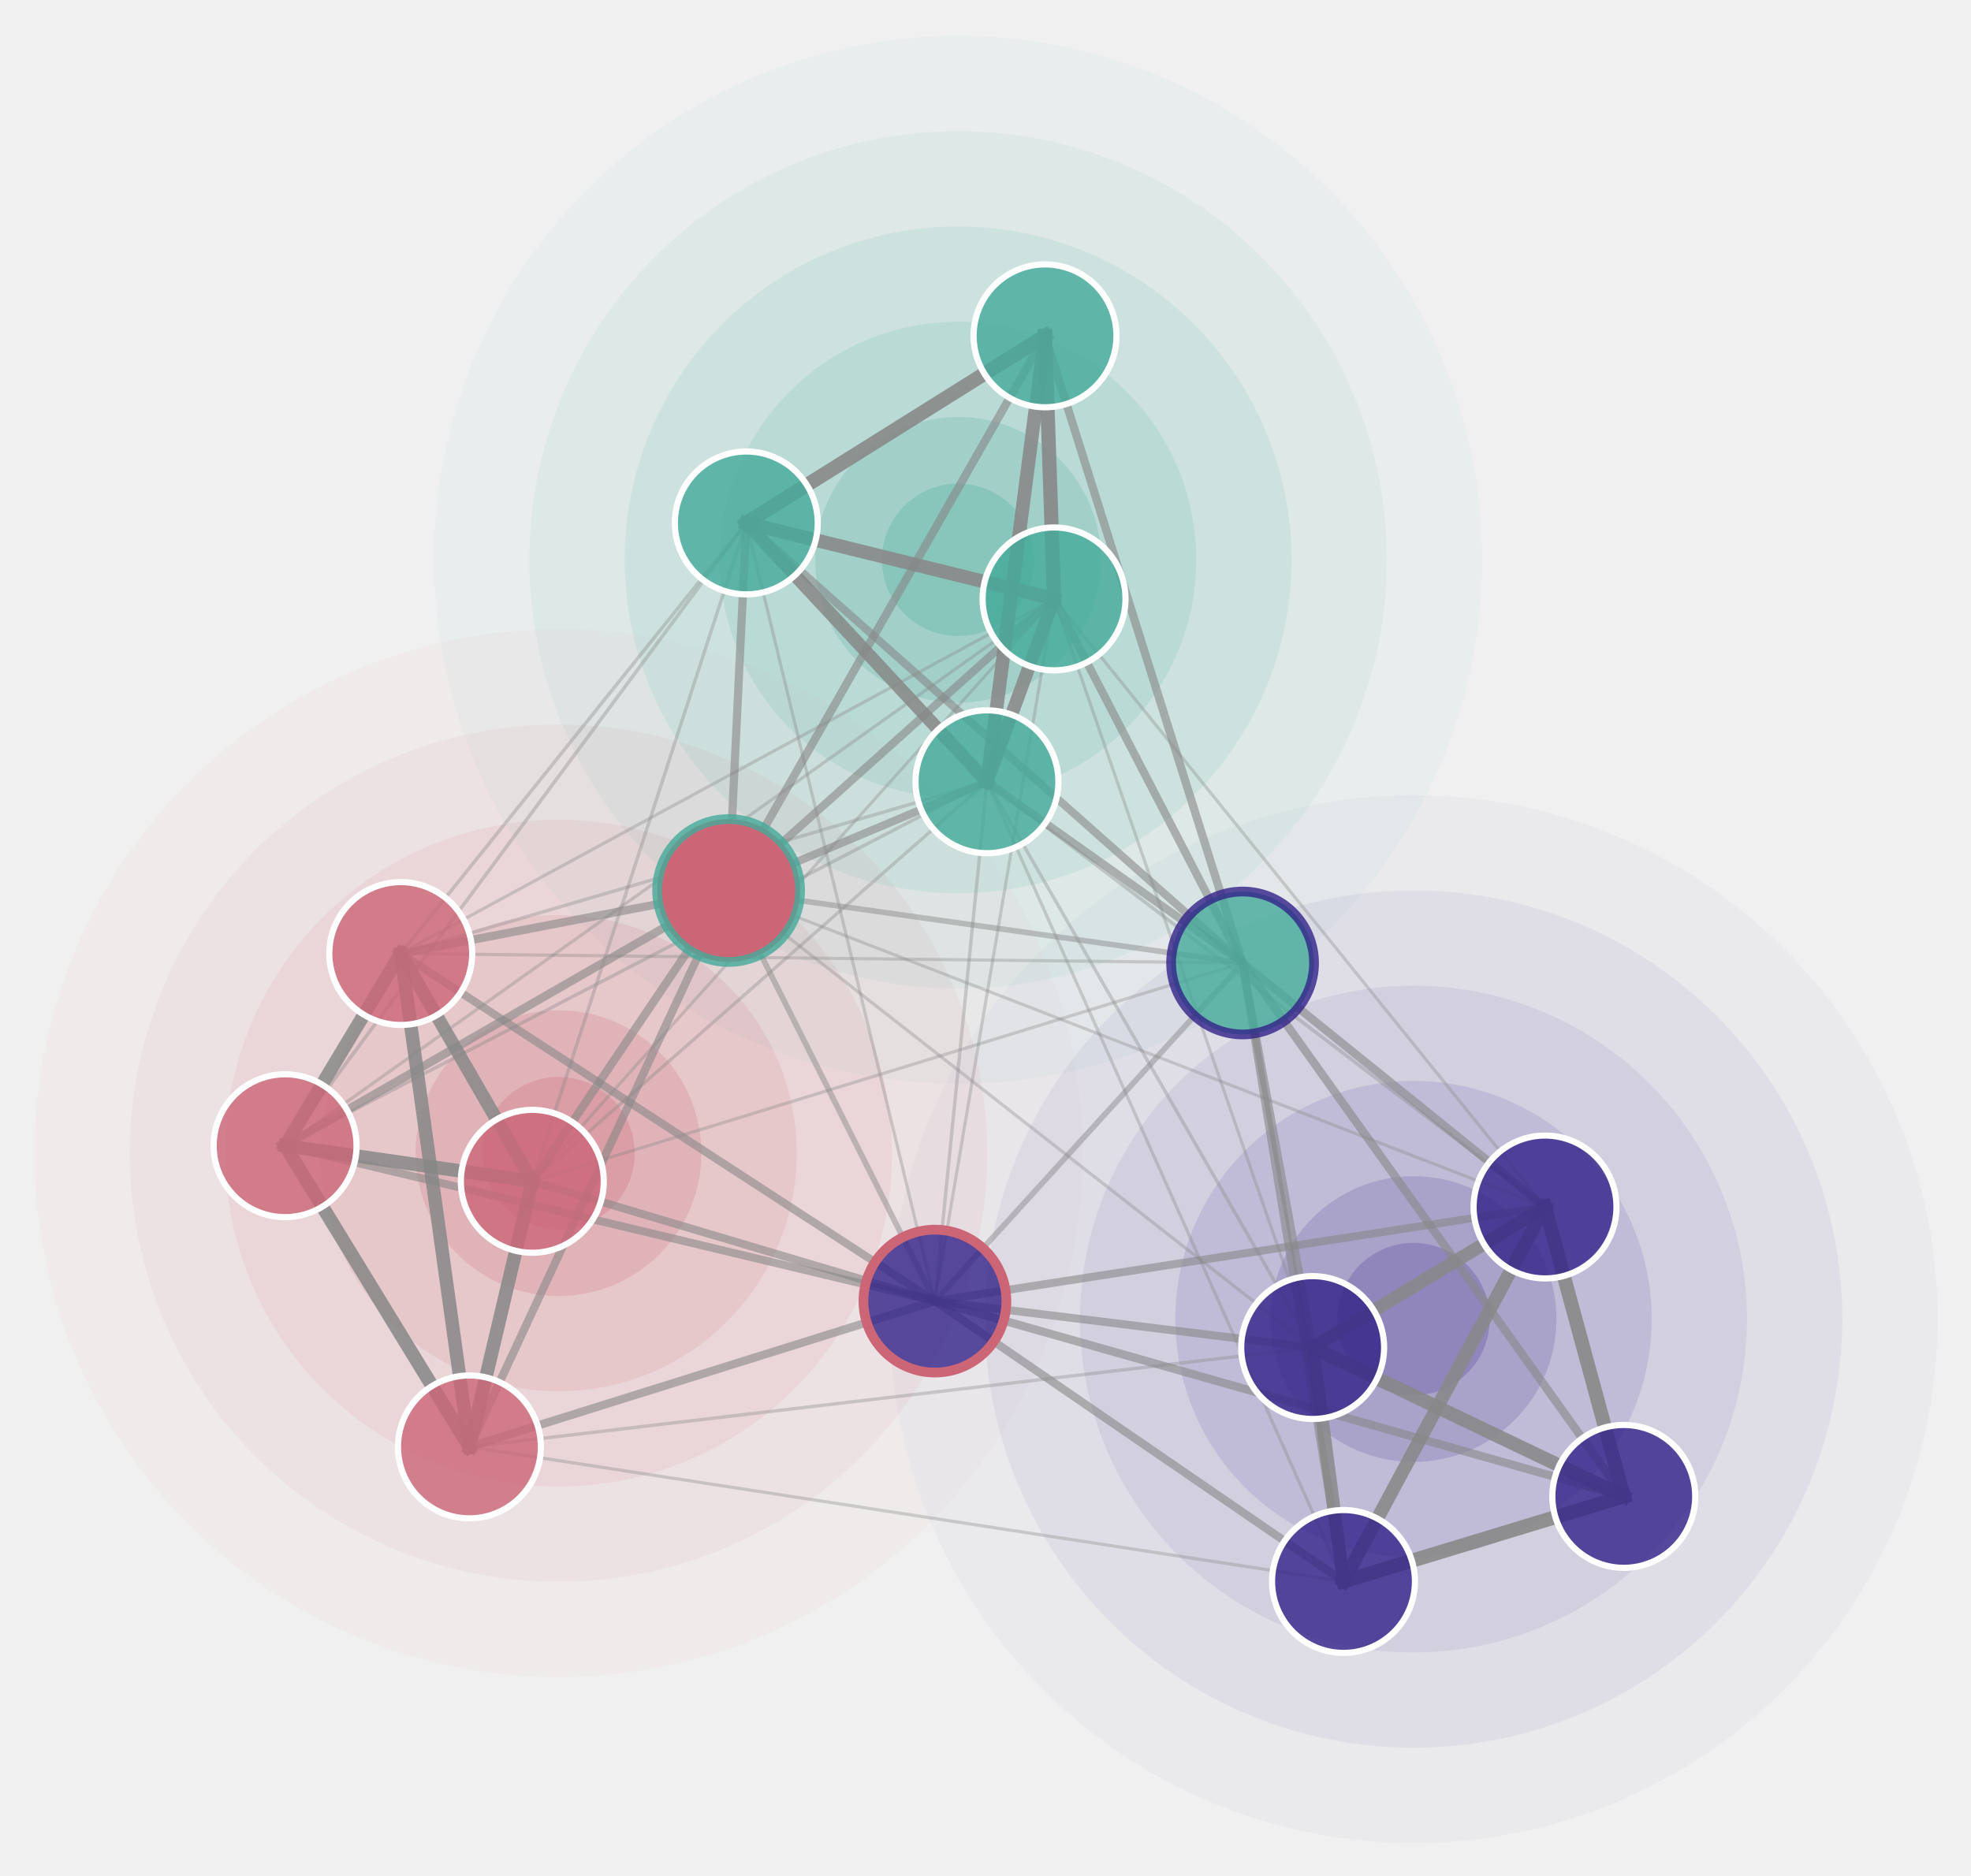
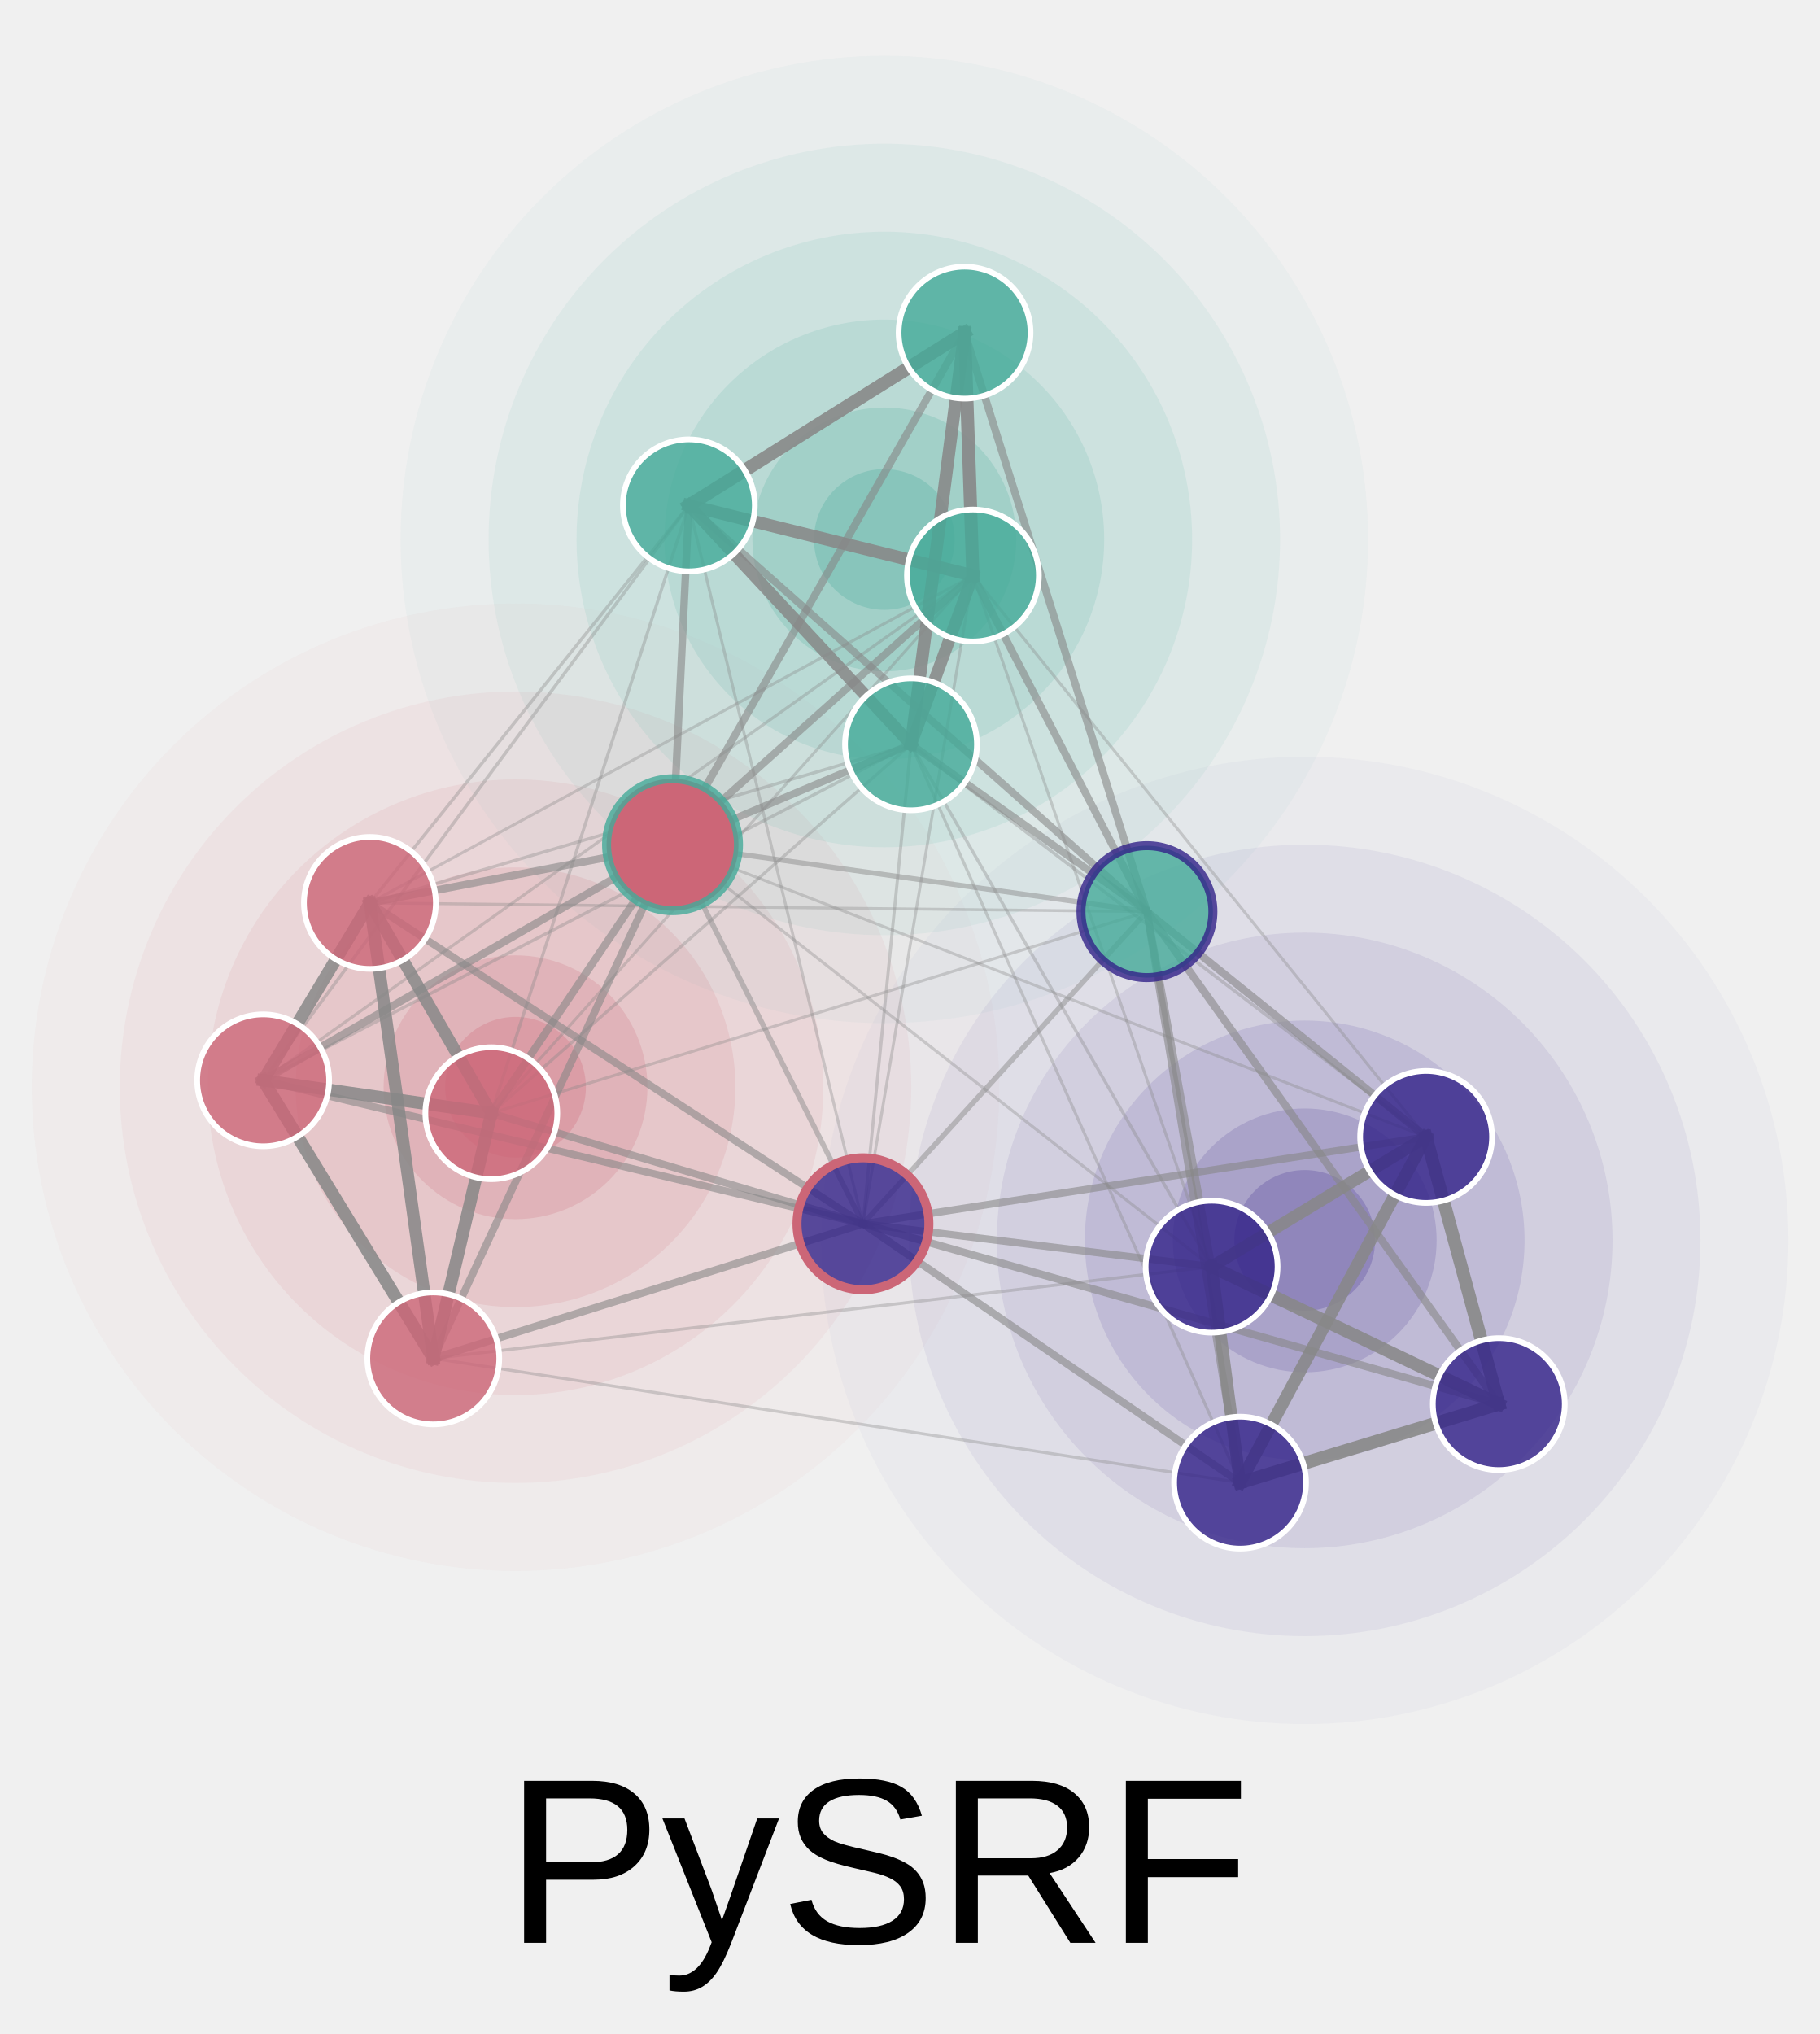
- <svg xmlns="http://www.w3.org/2000/svg" width="100%" height="100%" viewBox="0 0 644 613" version="1.1" xml:space="preserve" style="fill-rule:evenodd;clip-rule:evenodd;stroke-linecap:square;">
-   <g transform="matrix(2,0,0,2,-9939.035,-9122.062)">
-     <g id="graph" transform="matrix(0.151452,0,0,0.194426,4969.518,4561.031)">
+ <svg xmlns="http://www.w3.org/2000/svg" width="100%" height="100%" viewBox="0 0 322 360" version="1.1" xml:space="preserve" style="fill-rule:evenodd;clip-rule:evenodd;stroke-linecap:square;">
+   <g transform="matrix(1,0,0,1,-4969.518,-4557.031)">
+     <g id="graph" transform="matrix(0.151452,0,0,0.228094,4969.518,4557.031)">
      <rect x="0" y="0" width="2125.984" height="1574.162" style="fill:none;" />
-       <g transform="matrix(6.360626,0,0,2.853988,-4523.546,-570.546)">
+       <g transform="matrix(6.360626,0,0,2.432715,-4523.546,-468.7919)">
        <g id="patch_2" transform="matrix(1.047389,0,0,1.818348,709.4874,197.402)">
          <path d="M92.047,272.983C114.549,272.983 136.132,264.043 152.043,248.131C167.955,232.22 176.895,210.637 176.895,188.135C176.895,165.634 167.955,144.05 152.043,128.139C136.132,112.228 114.549,103.288 92.047,103.288C69.546,103.288 47.962,112.228 32.051,128.139C16.14,144.05 7.2,165.634 7.2,188.135C7.2,210.637 16.14,232.22 32.051,248.131C47.962,264.043 69.546,272.983 92.047,272.983Z" style="fill:rgb(204,102,119);fill-opacity:0.04;fill-rule:nonzero;" />
        </g>
        <g id="patch_3" transform="matrix(1.047389,0,0,1.818348,709.4874,197.402)">
          <path d="M92.047,257.556C110.458,257.556 128.117,250.241 141.135,237.223C154.153,224.205 161.468,206.546 161.468,188.135C161.468,169.725 154.153,152.066 141.135,139.048C128.117,126.029 110.458,118.715 92.047,118.715C73.637,118.715 55.978,126.029 42.96,139.048C29.941,152.066 22.627,169.725 22.627,188.135C22.627,206.546 29.941,224.205 42.96,237.223C55.978,250.241 73.637,257.556 92.047,257.556Z" style="fill:rgb(204,102,119);fill-opacity:0.07;fill-rule:nonzero;" />
        </g>
        <g id="patch_4" transform="matrix(1.047389,0,0,1.818348,709.4874,197.402)">
          <path d="M92.047,242.129C106.367,242.129 120.101,236.44 130.227,226.315C140.352,216.189 146.041,202.455 146.041,188.135C146.041,173.816 140.352,160.081 130.227,149.956C120.101,139.831 106.367,134.142 92.047,134.142C77.728,134.142 63.993,139.831 53.868,149.956C43.743,160.081 38.054,173.816 38.054,188.135C38.054,202.455 43.743,216.189 53.868,226.315C63.993,236.44 77.728,242.129 92.047,242.129Z" style="fill:rgb(204,102,119);fill-opacity:0.1;fill-rule:nonzero;" />
        </g>
        <g id="patch_5" transform="matrix(1.047389,0,0,1.818348,709.4874,197.402)">
          <path d="M92.047,226.702C102.275,226.702 112.086,222.639 119.318,215.406C126.551,208.174 130.614,198.363 130.614,188.135C130.614,177.907 126.551,168.097 119.318,160.864C112.086,153.632 102.275,149.568 92.047,149.568C81.819,149.568 72.009,153.632 64.776,160.864C57.544,168.097 53.48,177.907 53.48,188.135C53.48,198.363 57.544,208.174 64.776,215.406C72.009,222.639 81.819,226.702 92.047,226.702Z" style="fill:rgb(204,102,119);fill-opacity:0.14;fill-rule:nonzero;" />
        </g>
        <g id="patch_6" transform="matrix(1.047389,0,0,1.818348,709.4874,197.402)">
          <path d="M92.047,211.276C98.184,211.276 104.07,208.837 108.41,204.498C112.749,200.159 115.187,194.272 115.187,188.135C115.187,181.999 112.749,176.112 108.41,171.773C104.07,167.433 98.184,164.995 92.047,164.995C85.91,164.995 80.024,167.433 75.685,171.773C71.345,176.112 68.907,181.999 68.907,188.135C68.907,194.272 71.345,200.159 75.685,204.498C80.024,208.837 85.91,211.276 92.047,211.276Z" style="fill:rgb(204,102,119);fill-opacity:0.2;fill-rule:nonzero;" />
        </g>
        <g id="patch_7" transform="matrix(1.047389,0,0,1.818348,709.4874,197.402)">
          <path d="M92.047,200.477C95.32,200.477 98.46,199.176 100.774,196.862C103.088,194.548 104.389,191.408 104.389,188.135C104.389,184.862 103.088,181.723 100.774,179.409C98.46,177.094 95.32,175.794 92.047,175.794C88.774,175.794 85.635,177.094 83.321,179.409C81.006,181.723 79.706,184.862 79.706,188.135C79.706,191.408 81.006,194.548 83.321,196.862C85.635,199.176 88.774,200.477 92.047,200.477Z" style="fill:rgb(204,102,119);fill-opacity:0.28;fill-rule:nonzero;" />
        </g>
        <g id="patch_8" transform="matrix(1.047389,0,0,1.818348,709.4874,197.402)">
          <path d="M230.483,299.85C252.985,299.85 274.568,290.91 290.48,274.998C306.391,259.087 315.331,237.504 315.331,215.002C315.331,192.501 306.391,170.917 290.48,155.006C274.568,139.095 252.985,130.155 230.483,130.155C207.982,130.155 186.399,139.095 170.487,155.006C154.576,170.917 145.636,192.501 145.636,215.002C145.636,237.504 154.576,259.087 170.487,274.998C186.399,290.91 207.982,299.85 230.483,299.85Z" style="fill:rgb(51,34,136);fill-opacity:0.03;fill-rule:nonzero;" />
        </g>
        <g id="patch_9" transform="matrix(1.047389,0,0,1.818348,709.4874,197.402)">
          <path d="M230.483,284.423C248.894,284.423 266.553,277.108 279.571,264.09C292.589,251.072 299.904,233.413 299.904,215.002C299.904,196.592 292.589,178.933 279.571,165.915C266.553,152.896 248.894,145.582 230.483,145.582C212.073,145.582 194.414,152.896 181.396,165.915C168.378,178.933 161.063,196.592 161.063,215.002C161.063,233.413 168.378,251.072 181.396,264.09C194.414,277.108 212.073,284.423 230.483,284.423Z" style="fill:rgb(51,34,136);fill-opacity:0.06;fill-rule:nonzero;" />
        </g>
        <g id="patch_10" transform="matrix(1.047389,0,0,1.818348,709.4874,197.402)">
          <path d="M230.483,268.996C244.803,268.996 258.538,263.307 268.663,253.182C278.788,243.056 284.477,229.322 284.477,215.002C284.477,200.683 278.788,186.948 268.663,176.823C258.538,166.698 244.803,161.009 230.483,161.009C216.164,161.009 202.429,166.698 192.304,176.823C182.179,186.948 176.49,200.683 176.49,215.002C176.49,229.322 182.179,243.056 192.304,253.182C202.429,263.307 216.164,268.996 230.483,268.996Z" style="fill:rgb(51,34,136);fill-opacity:0.08;fill-rule:nonzero;" />
        </g>
        <g id="patch_11" transform="matrix(1.047389,0,0,1.818348,709.4874,197.402)">
          <path d="M230.483,253.569C240.712,253.569 250.522,249.506 257.754,242.273C264.987,235.041 269.05,225.23 269.05,215.002C269.05,204.774 264.987,194.964 257.754,187.731C250.522,180.499 240.712,176.435 230.483,176.435C220.255,176.435 210.445,180.499 203.213,187.731C195.98,194.964 191.917,204.774 191.917,215.002C191.917,225.23 195.98,235.041 203.213,242.273C210.445,249.506 220.255,253.569 230.483,253.569Z" style="fill:rgb(51,34,136);fill-opacity:0.11;fill-rule:nonzero;" />
        </g>
        <g id="patch_12" transform="matrix(1.047389,0,0,1.818348,709.4874,197.402)">
          <path d="M230.483,238.142C236.62,238.142 242.507,235.704 246.846,231.365C251.185,227.025 253.624,221.139 253.624,215.002C253.624,208.865 251.185,202.979 246.846,198.64C242.507,194.3 236.62,191.862 230.483,191.862C224.347,191.862 218.46,194.3 214.121,198.64C209.781,202.979 207.343,208.865 207.343,215.002C207.343,221.139 209.781,227.025 214.121,231.365C218.46,235.704 224.347,238.142 230.483,238.142Z" style="fill:rgb(51,34,136);fill-opacity:0.16;fill-rule:nonzero;" />
        </g>
        <g id="patch_13" transform="matrix(1.047389,0,0,1.818348,709.4874,197.402)">
          <path d="M230.483,227.344C233.756,227.344 236.896,226.043 239.21,223.729C241.525,221.415 242.825,218.275 242.825,215.002C242.825,211.729 241.525,208.59 239.21,206.276C236.896,203.961 233.756,202.661 230.483,202.661C227.21,202.661 224.071,203.961 221.757,206.276C219.442,208.59 218.142,211.729 218.142,215.002C218.142,218.275 219.442,221.415 221.757,223.729C224.071,226.043 227.21,227.344 230.483,227.344Z" style="fill:rgb(51,34,136);fill-opacity:0.22;fill-rule:nonzero;" />
        </g>
        <g id="patch_14" transform="matrix(1.047389,0,0,1.818348,709.4874,197.402)">
          <path d="M156.743,176.895C179.245,176.895 200.828,167.955 216.74,152.043C232.651,136.132 241.591,114.549 241.591,92.047C241.591,69.546 232.651,47.962 216.74,32.051C200.828,16.14 179.245,7.2 156.743,7.2C134.242,7.2 112.658,16.14 96.747,32.051C80.836,47.962 71.896,69.546 71.896,92.047C71.896,114.549 80.836,136.132 96.747,152.043C112.658,167.955 134.242,176.895 156.743,176.895Z" style="fill:rgb(68,170,153);fill-opacity:0.04;fill-rule:nonzero;" />
        </g>
        <g id="patch_15" transform="matrix(1.047389,0,0,1.818348,709.4874,197.402)">
          <path d="M156.743,161.468C175.154,161.468 192.813,154.153 205.831,141.135C218.849,128.117 226.164,110.458 226.164,92.047C226.164,73.637 218.849,55.978 205.831,42.96C192.813,29.941 175.154,22.627 156.743,22.627C138.333,22.627 120.674,29.941 107.656,42.96C94.637,55.978 87.323,73.637 87.323,92.047C87.323,110.458 94.637,128.117 107.656,141.135C120.674,154.153 138.333,161.468 156.743,161.468Z" style="fill:rgb(68,170,153);fill-opacity:0.07;fill-rule:nonzero;" />
        </g>
        <g id="patch_16" transform="matrix(1.047389,0,0,1.818348,709.4874,197.402)">
          <path d="M156.743,146.041C171.063,146.041 184.797,140.352 194.923,130.227C205.048,120.101 210.737,106.367 210.737,92.047C210.737,77.728 205.048,63.993 194.923,53.868C184.797,43.743 171.063,38.054 156.743,38.054C142.424,38.054 128.689,43.743 118.564,53.868C108.439,63.993 102.75,77.728 102.75,92.047C102.75,106.367 108.439,120.101 118.564,130.227C128.689,140.352 142.424,146.041 156.743,146.041Z" style="fill:rgb(68,170,153);fill-opacity:0.1;fill-rule:nonzero;" />
        </g>
        <g id="patch_17" transform="matrix(1.047389,0,0,1.818348,709.4874,197.402)">
          <path d="M156.743,130.614C166.972,130.614 176.782,126.551 184.014,119.318C191.247,112.086 195.31,102.275 195.31,92.047C195.31,81.819 191.247,72.009 184.014,64.776C176.782,57.544 166.972,53.48 156.743,53.48C146.515,53.48 136.705,57.544 129.472,64.776C122.24,72.009 118.176,81.819 118.176,92.047C118.176,102.275 122.24,112.086 129.472,119.318C136.705,126.551 146.515,130.614 156.743,130.614Z" style="fill:rgb(68,170,153);fill-opacity:0.14;fill-rule:nonzero;" />
        </g>
        <g id="patch_18" transform="matrix(1.047389,0,0,1.818348,709.4874,197.402)">
          <path d="M156.743,115.187C162.88,115.187 168.767,112.749 173.106,108.41C177.445,104.07 179.884,98.184 179.884,92.047C179.884,85.91 177.445,80.024 173.106,75.685C168.767,71.345 162.88,68.907 156.743,68.907C150.607,68.907 144.72,71.345 140.381,75.685C136.041,80.024 133.603,85.91 133.603,92.047C133.603,98.184 136.041,104.07 140.381,108.41C144.72,112.749 150.607,115.187 156.743,115.187Z" style="fill:rgb(68,170,153);fill-opacity:0.2;fill-rule:nonzero;" />
        </g>
        <g id="patch_19" transform="matrix(1.047389,0,0,1.818348,709.4874,197.402)">
          <path d="M156.743,104.389C160.016,104.389 163.156,103.088 165.47,100.774C167.784,98.46 169.085,95.32 169.085,92.047C169.085,88.774 167.784,85.635 165.47,83.321C163.156,81.006 160.016,79.706 156.743,79.706C153.47,79.706 150.331,81.006 148.017,83.321C145.702,85.635 144.402,88.774 144.402,92.047C144.402,95.32 145.702,98.46 148.017,100.774C150.331,103.088 153.47,104.389 156.743,104.389Z" style="fill:rgb(68,170,153);fill-opacity:0.28;fill-rule:nonzero;" />
        </g>
        <g id="line2d_1" transform="matrix(1.047389,0,0,1.818348,709.4874,197.402)">
          <path d="M87.804,192.691L47.776,186.927" style="fill:none;fill-rule:nonzero;stroke:rgb(136,136,136);stroke-opacity:0.86;stroke-width:2.17px;" />
        </g>
        <g id="line2d_2" transform="matrix(1.047389,0,0,1.818348,709.4874,197.402)">
          <path d="M87.804,192.691L77.622,235.704" style="fill:none;fill-rule:nonzero;stroke:rgb(136,136,136);stroke-opacity:0.86;stroke-width:2.18px;" />
        </g>
        <g id="line2d_3" transform="matrix(1.047389,0,0,1.818348,709.4874,197.402)">
          <path d="M87.804,192.691L66.502,155.802" style="fill:none;fill-rule:nonzero;stroke:rgb(136,136,136);stroke-opacity:0.85;stroke-width:2.13px;" />
        </g>
        <g id="line2d_4" transform="matrix(1.047389,0,0,1.818348,709.4874,197.402)">
          <path d="M87.804,192.691L122.452,86.068" style="fill:none;fill-rule:nonzero;stroke:rgb(136,136,136);stroke-opacity:0.36;stroke-width:0.55px;" />
        </g>
        <g id="line2d_5" transform="matrix(1.047389,0,0,1.818348,709.4874,197.402)">
          <path d="M87.804,192.691L161.421,127.984" style="fill:none;fill-rule:nonzero;stroke:rgb(136,136,136);stroke-opacity:0.36;stroke-width:0.54px;" />
        </g>
        <g id="line2d_6" transform="matrix(1.047389,0,0,1.818348,709.4874,197.402)">
          <path d="M87.804,192.691L172.281,98.371" style="fill:none;fill-rule:nonzero;stroke:rgb(136,136,136);stroke-opacity:0.35;stroke-width:0.5px;" />
        </g>
        <g id="line2d_7" transform="matrix(1.047389,0,0,1.818348,709.4874,197.402)">
          <path d="M87.804,192.691L152.99,212.091" style="fill:none;fill-rule:nonzero;stroke:rgb(136,136,136);stroke-opacity:0.59;stroke-width:1.29px;" />
        </g>
        <g id="line2d_8" transform="matrix(1.047389,0,0,1.818348,709.4874,197.402)">
          <path d="M87.804,192.691L119.589,145.597" style="fill:none;fill-rule:nonzero;stroke:rgb(136,136,136);stroke-opacity:0.6;stroke-width:1.34px;" />
        </g>
        <g id="line2d_9" transform="matrix(1.047389,0,0,1.818348,709.4874,197.402)">
          <path d="M87.804,192.691L202.808,157.333" style="fill:none;fill-rule:nonzero;stroke:rgb(136,136,136);stroke-opacity:0.35;stroke-width:0.51px;" />
        </g>
        <g id="line2d_10" transform="matrix(1.047389,0,0,1.818348,709.4874,197.402)">
          <path d="M47.776,186.927L77.622,235.704" style="fill:none;fill-rule:nonzero;stroke:rgb(136,136,136);stroke-opacity:0.87;stroke-width:2.2px;" />
        </g>
        <g id="line2d_11" transform="matrix(1.047389,0,0,1.818348,709.4874,197.402)">
          <path d="M47.776,186.927L66.502,155.802" style="fill:none;fill-rule:nonzero;stroke:rgb(136,136,136);stroke-opacity:0.85;stroke-width:2.16px;" />
        </g>
        <g id="line2d_12" transform="matrix(1.047389,0,0,1.818348,709.4874,197.402)">
          <path d="M47.776,186.927L122.452,86.068" style="fill:none;fill-rule:nonzero;stroke:rgb(136,136,136);stroke-opacity:0.37;stroke-width:0.57px;" />
        </g>
        <g id="line2d_13" transform="matrix(1.047389,0,0,1.818348,709.4874,197.402)">
          <path d="M47.776,186.927L161.421,127.984" style="fill:none;fill-rule:nonzero;stroke:rgb(136,136,136);stroke-opacity:0.36;stroke-width:0.55px;" />
        </g>
        <g id="line2d_14" transform="matrix(1.047389,0,0,1.818348,709.4874,197.402)">
          <path d="M47.776,186.927L172.281,98.371" style="fill:none;fill-rule:nonzero;stroke:rgb(136,136,136);stroke-opacity:0.35;stroke-width:0.52px;" />
        </g>
        <g id="line2d_15" transform="matrix(1.047389,0,0,1.818348,709.4874,197.402)">
          <path d="M47.776,186.927L152.99,212.091" style="fill:none;fill-rule:nonzero;stroke:rgb(136,136,136);stroke-opacity:0.59;stroke-width:1.29px;" />
        </g>
        <g id="line2d_16" transform="matrix(1.047389,0,0,1.818348,709.4874,197.402)">
          <path d="M47.776,186.927L119.589,145.597" style="fill:none;fill-rule:nonzero;stroke:rgb(136,136,136);stroke-opacity:0.61;stroke-width:1.36px;" />
        </g>
        <g id="line2d_17" transform="matrix(1.047389,0,0,1.818348,709.4874,197.402)">
          <path d="M77.622,235.704L66.502,155.802" style="fill:none;fill-rule:nonzero;stroke:rgb(136,136,136);stroke-opacity:0.86;stroke-width:2.17px;" />
        </g>
        <g id="line2d_18" transform="matrix(1.047389,0,0,1.818348,709.4874,197.402)">
          <path d="M77.622,235.704L219.148,257.497" style="fill:none;fill-rule:nonzero;stroke:rgb(136,136,136);stroke-opacity:0.35;stroke-width:0.52px;" />
        </g>
        <g id="line2d_19" transform="matrix(1.047389,0,0,1.818348,709.4874,197.402)">
          <path d="M77.622,235.704L214.153,219.614" style="fill:none;fill-rule:nonzero;stroke:rgb(136,136,136);stroke-opacity:0.36;stroke-width:0.54px;" />
        </g>
        <g id="line2d_20" transform="matrix(1.047389,0,0,1.818348,709.4874,197.402)">
          <path d="M77.622,235.704L152.99,212.091" style="fill:none;fill-rule:nonzero;stroke:rgb(136,136,136);stroke-opacity:0.6;stroke-width:1.33px;" />
        </g>
        <g id="line2d_21" transform="matrix(1.047389,0,0,1.818348,709.4874,197.402)">
          <path d="M77.622,235.704L119.589,145.597" style="fill:none;fill-rule:nonzero;stroke:rgb(136,136,136);stroke-opacity:0.6;stroke-width:1.32px;" />
        </g>
        <g id="line2d_22" transform="matrix(1.047389,0,0,1.818348,709.4874,197.402)">
          <path d="M66.502,155.802L122.452,86.068" style="fill:none;fill-rule:nonzero;stroke:rgb(136,136,136);stroke-opacity:0.37;stroke-width:0.56px;" />
        </g>
        <g id="line2d_23" transform="matrix(1.047389,0,0,1.818348,709.4874,197.402)">
          <path d="M66.502,155.802L161.421,127.984" style="fill:none;fill-rule:nonzero;stroke:rgb(136,136,136);stroke-opacity:0.36;stroke-width:0.55px;" />
        </g>
        <g id="line2d_24" transform="matrix(1.047389,0,0,1.818348,709.4874,197.402)">
          <path d="M66.502,155.802L172.281,98.371" style="fill:none;fill-rule:nonzero;stroke:rgb(136,136,136);stroke-opacity:0.35;stroke-width:0.51px;" />
        </g>
        <g id="line2d_25" transform="matrix(1.047389,0,0,1.818348,709.4874,197.402)">
          <path d="M66.502,155.802L152.99,212.091" style="fill:none;fill-rule:nonzero;stroke:rgb(136,136,136);stroke-opacity:0.59;stroke-width:1.29px;" />
        </g>
        <g id="line2d_26" transform="matrix(1.047389,0,0,1.818348,709.4874,197.402)">
          <path d="M66.502,155.802L119.589,145.597" style="fill:none;fill-rule:nonzero;stroke:rgb(136,136,136);stroke-opacity:0.6;stroke-width:1.34px;" />
        </g>
        <g id="line2d_27" transform="matrix(1.047389,0,0,1.818348,709.4874,197.402)">
          <path d="M66.502,155.802L202.808,157.333" style="fill:none;fill-rule:nonzero;stroke:rgb(136,136,136);stroke-opacity:0.35;stroke-width:0.51px;" />
        </g>
        <g id="line2d_28" transform="matrix(1.047389,0,0,1.818348,709.4874,197.402)">
          <path d="M219.148,257.497L264.53,243.719" style="fill:none;fill-rule:nonzero;stroke:rgb(136,136,136);stroke-opacity:0.89;stroke-width:2.27px;" />
        </g>
        <g id="line2d_29" transform="matrix(1.047389,0,0,1.818348,709.4874,197.402)">
          <path d="M219.148,257.497L214.153,219.614" style="fill:none;fill-rule:nonzero;stroke:rgb(136,136,136);stroke-opacity:0.85;stroke-width:2.13px;" />
        </g>
        <g id="line2d_30" transform="matrix(1.047389,0,0,1.818348,709.4874,197.402)">
          <path d="M219.148,257.497L251.778,196.85" style="fill:none;fill-rule:nonzero;stroke:rgb(136,136,136);stroke-opacity:0.86;stroke-width:2.17px;" />
        </g>
        <g id="line2d_31" transform="matrix(1.047389,0,0,1.818348,709.4874,197.402)">
          <path d="M219.148,257.497L161.421,127.984" style="fill:none;fill-rule:nonzero;stroke:rgb(136,136,136);stroke-opacity:0.35;stroke-width:0.52px;" />
        </g>
        <g id="line2d_32" transform="matrix(1.047389,0,0,1.818348,709.4874,197.402)">
          <path d="M219.148,257.497L152.99,212.091" style="fill:none;fill-rule:nonzero;stroke:rgb(136,136,136);stroke-opacity:0.6;stroke-width:1.32px;" />
        </g>
        <g id="line2d_33" transform="matrix(1.047389,0,0,1.818348,709.4874,197.402)">
          <path d="M219.148,257.497L202.808,157.333" style="fill:none;fill-rule:nonzero;stroke:rgb(136,136,136);stroke-opacity:0.6;stroke-width:1.33px;" />
        </g>
        <g id="line2d_34" transform="matrix(1.047389,0,0,1.818348,709.4874,197.402)">
          <path d="M264.53,243.719L214.153,219.614" style="fill:none;fill-rule:nonzero;stroke:rgb(136,136,136);stroke-opacity:0.87;stroke-width:2.21px;" />
        </g>
        <g id="line2d_35" transform="matrix(1.047389,0,0,1.818348,709.4874,197.402)">
          <path d="M264.53,243.719L251.778,196.85" style="fill:none;fill-rule:nonzero;stroke:rgb(136,136,136);stroke-opacity:0.89;stroke-width:2.26px;" />
        </g>
        <g id="line2d_36" transform="matrix(1.047389,0,0,1.818348,709.4874,197.402)">
          <path d="M264.53,243.719L152.99,212.091" style="fill:none;fill-rule:nonzero;stroke:rgb(136,136,136);stroke-opacity:0.6;stroke-width:1.34px;" />
        </g>
        <g id="line2d_37" transform="matrix(1.047389,0,0,1.818348,709.4874,197.402)">
          <path d="M264.53,243.719L202.808,157.333" style="fill:none;fill-rule:nonzero;stroke:rgb(136,136,136);stroke-opacity:0.61;stroke-width:1.35px;" />
        </g>
        <g id="line2d_38" transform="matrix(1.047389,0,0,1.818348,709.4874,197.402)">
          <path d="M214.153,219.614L251.778,196.85" style="fill:none;fill-rule:nonzero;stroke:rgb(136,136,136);stroke-opacity:0.84;stroke-width:2.12px;" />
        </g>
        <g id="line2d_39" transform="matrix(1.047389,0,0,1.818348,709.4874,197.402)">
          <path d="M214.153,219.614L161.421,127.984" style="fill:none;fill-rule:nonzero;stroke:rgb(136,136,136);stroke-opacity:0.36;stroke-width:0.55px;" />
        </g>
        <g id="line2d_40" transform="matrix(1.047389,0,0,1.818348,709.4874,197.402)">
          <path d="M214.153,219.614L172.281,98.371" style="fill:none;fill-rule:nonzero;stroke:rgb(136,136,136);stroke-opacity:0.35;stroke-width:0.5px;" />
        </g>
        <g id="line2d_41" transform="matrix(1.047389,0,0,1.818348,709.4874,197.402)">
          <path d="M214.153,219.614L152.99,212.091" style="fill:none;fill-rule:nonzero;stroke:rgb(136,136,136);stroke-opacity:0.59;stroke-width:1.3px;" />
        </g>
        <g id="line2d_42" transform="matrix(1.047389,0,0,1.818348,709.4874,197.402)">
          <path d="M214.153,219.614L119.589,145.597" style="fill:none;fill-rule:nonzero;stroke:rgb(136,136,136);stroke-opacity:0.35;stroke-width:0.52px;" />
        </g>
        <g id="line2d_43" transform="matrix(1.047389,0,0,1.818348,709.4874,197.402)">
          <path d="M214.153,219.614L202.808,157.333" style="fill:none;fill-rule:nonzero;stroke:rgb(136,136,136);stroke-opacity:0.6;stroke-width:1.32px;" />
        </g>
        <g id="line2d_44" transform="matrix(1.047389,0,0,1.818348,709.4874,197.402)">
          <path d="M251.778,196.85L161.421,127.984" style="fill:none;fill-rule:nonzero;stroke:rgb(136,136,136);stroke-opacity:0.37;stroke-width:0.57px;" />
        </g>
        <g id="line2d_45" transform="matrix(1.047389,0,0,1.818348,709.4874,197.402)">
          <path d="M251.778,196.85L172.281,98.371" style="fill:none;fill-rule:nonzero;stroke:rgb(136,136,136);stroke-opacity:0.35;stroke-width:0.51px;" />
        </g>
        <g id="line2d_46" transform="matrix(1.047389,0,0,1.818348,709.4874,197.402)">
          <path d="M251.778,196.85L152.99,212.091" style="fill:none;fill-rule:nonzero;stroke:rgb(136,136,136);stroke-opacity:0.59;stroke-width:1.29px;" />
        </g>
        <g id="line2d_47" transform="matrix(1.047389,0,0,1.818348,709.4874,197.402)">
          <path d="M251.778,196.85L119.589,145.597" style="fill:none;fill-rule:nonzero;stroke:rgb(136,136,136);stroke-opacity:0.35;stroke-width:0.5px;" />
        </g>
        <g id="line2d_48" transform="matrix(1.047389,0,0,1.818348,709.4874,197.402)">
          <path d="M251.778,196.85L202.808,157.333" style="fill:none;fill-rule:nonzero;stroke:rgb(136,136,136);stroke-opacity:0.61;stroke-width:1.34px;" />
        </g>
        <g id="line2d_49" transform="matrix(1.047389,0,0,1.818348,709.4874,197.402)">
          <path d="M122.452,86.068L170.82,55.767" style="fill:none;fill-rule:nonzero;stroke:rgb(136,136,136);stroke-opacity:0.89;stroke-width:2.29px;" />
        </g>
        <g id="line2d_50" transform="matrix(1.047389,0,0,1.818348,709.4874,197.402)">
          <path d="M122.452,86.068L161.421,127.984" style="fill:none;fill-rule:nonzero;stroke:rgb(136,136,136);stroke-opacity:0.84;stroke-width:2.11px;" />
        </g>
        <g id="line2d_51" transform="matrix(1.047389,0,0,1.818348,709.4874,197.402)">
          <path d="M122.452,86.068L172.281,98.371" style="fill:none;fill-rule:nonzero;stroke:rgb(136,136,136);stroke-opacity:0.87;stroke-width:2.2px;" />
        </g>
        <g id="line2d_52" transform="matrix(1.047389,0,0,1.818348,709.4874,197.402)">
          <path d="M122.452,86.068L152.99,212.091" style="fill:none;fill-rule:nonzero;stroke:rgb(136,136,136);stroke-opacity:0.35;stroke-width:0.51px;" />
        </g>
        <g id="line2d_53" transform="matrix(1.047389,0,0,1.818348,709.4874,197.402)">
          <path d="M122.452,86.068L119.589,145.597" style="fill:none;fill-rule:nonzero;stroke:rgb(136,136,136);stroke-opacity:0.6;stroke-width:1.33px;" />
        </g>
        <g id="line2d_54" transform="matrix(1.047389,0,0,1.818348,709.4874,197.402)">
          <path d="M122.452,86.068L202.808,157.333" style="fill:none;fill-rule:nonzero;stroke:rgb(136,136,136);stroke-opacity:0.59;stroke-width:1.29px;" />
        </g>
        <g id="line2d_55" transform="matrix(1.047389,0,0,1.818348,709.4874,197.402)">
          <path d="M170.82,55.767L161.421,127.984" style="fill:none;fill-rule:nonzero;stroke:rgb(136,136,136);stroke-opacity:0.87;stroke-width:2.2px;" />
        </g>
        <g id="line2d_56" transform="matrix(1.047389,0,0,1.818348,709.4874,197.402)">
          <path d="M170.82,55.767L172.281,98.371" style="fill:none;fill-rule:nonzero;stroke:rgb(136,136,136);stroke-opacity:0.9;stroke-width:2.3px;" />
        </g>
        <g id="line2d_57" transform="matrix(1.047389,0,0,1.818348,709.4874,197.402)">
          <path d="M170.82,55.767L119.589,145.597" style="fill:none;fill-rule:nonzero;stroke:rgb(136,136,136);stroke-opacity:0.6;stroke-width:1.33px;" />
        </g>
        <g id="line2d_58" transform="matrix(1.047389,0,0,1.818348,709.4874,197.402)">
          <path d="M170.82,55.767L202.808,157.333" style="fill:none;fill-rule:nonzero;stroke:rgb(136,136,136);stroke-opacity:0.6;stroke-width:1.34px;" />
        </g>
        <g id="line2d_59" transform="matrix(1.047389,0,0,1.818348,709.4874,197.402)">
          <path d="M161.421,127.984L172.281,98.371" style="fill:none;fill-rule:nonzero;stroke:rgb(136,136,136);stroke-opacity:0.84;stroke-width:2.12px;" />
        </g>
        <g id="line2d_60" transform="matrix(1.047389,0,0,1.818348,709.4874,197.402)">
          <path d="M161.421,127.984L152.99,212.091" style="fill:none;fill-rule:nonzero;stroke:rgb(136,136,136);stroke-opacity:0.36;stroke-width:0.55px;" />
        </g>
        <g id="line2d_61" transform="matrix(1.047389,0,0,1.818348,709.4874,197.402)">
          <path d="M161.421,127.984L119.589,145.597" style="fill:none;fill-rule:nonzero;stroke:rgb(136,136,136);stroke-opacity:0.59;stroke-width:1.29px;" />
        </g>
        <g id="line2d_62" transform="matrix(1.047389,0,0,1.818348,709.4874,197.402)">
          <path d="M161.421,127.984L202.808,157.333" style="fill:none;fill-rule:nonzero;stroke:rgb(136,136,136);stroke-opacity:0.59;stroke-width:1.3px;" />
        </g>
        <g id="line2d_63" transform="matrix(1.047389,0,0,1.818348,709.4874,197.402)">
          <path d="M172.281,98.371L152.99,212.091" style="fill:none;fill-rule:nonzero;stroke:rgb(136,136,136);stroke-opacity:0.35;stroke-width:0.51px;" />
        </g>
        <g id="line2d_64" transform="matrix(1.047389,0,0,1.818348,709.4874,197.402)">
          <path d="M172.281,98.371L119.589,145.597" style="fill:none;fill-rule:nonzero;stroke:rgb(136,136,136);stroke-opacity:0.6;stroke-width:1.31px;" />
        </g>
        <g id="line2d_65" transform="matrix(1.047389,0,0,1.818348,709.4874,197.402)">
          <path d="M172.281,98.371L202.808,157.333" style="fill:none;fill-rule:nonzero;stroke:rgb(136,136,136);stroke-opacity:0.6;stroke-width:1.32px;" />
        </g>
        <g id="line2d_66" transform="matrix(1.047389,0,0,1.818348,709.4874,197.402)">
          <path d="M152.99,212.091L119.589,145.597" style="fill:none;fill-rule:nonzero;stroke:rgb(136,136,136);stroke-opacity:0.48;stroke-width:0.92px;" />
        </g>
        <g id="line2d_67" transform="matrix(1.047389,0,0,1.818348,709.4874,197.402)">
          <path d="M152.99,212.091L202.808,157.333" style="fill:none;fill-rule:nonzero;stroke:rgb(136,136,136);stroke-opacity:0.48;stroke-width:0.92px;" />
        </g>
        <g id="line2d_68" transform="matrix(1.047389,0,0,1.818348,709.4874,197.402)">
          <path d="M119.589,145.597L202.808,157.333" style="fill:none;fill-rule:nonzero;stroke:rgb(136,136,136);stroke-opacity:0.47;stroke-width:0.9px;" />
        </g>
        <g id="patch_20" transform="matrix(1.047389,0,0,1.818348,709.4874,197.402)">
          <path d="M87.804,204.261C90.873,204.261 93.816,203.042 95.985,200.873C98.155,198.703 99.374,195.76 99.374,192.691C99.374,189.623 98.155,186.68 95.985,184.51C93.816,182.34 90.873,181.121 87.804,181.121C84.736,181.121 81.793,182.34 79.623,184.51C77.453,186.68 76.234,189.623 76.234,192.691C76.234,195.76 77.453,198.703 79.623,200.873C81.793,203.042 84.736,204.261 87.804,204.261Z" style="fill:rgb(204,102,119);fill-opacity:0.8;fill-rule:nonzero;stroke:white;stroke-width:1px;stroke-linecap:butt;" />
        </g>
        <g id="patch_21" transform="matrix(1.047389,0,0,1.818348,709.4874,197.402)">
          <path d="M47.776,198.497C50.845,198.497 53.788,197.278 55.957,195.108C58.127,192.939 59.346,189.995 59.346,186.927C59.346,183.859 58.127,180.915 55.957,178.746C53.788,176.576 50.845,175.357 47.776,175.357C44.708,175.357 41.765,176.576 39.595,178.746C37.425,180.915 36.206,183.859 36.206,186.927C36.206,189.995 37.425,192.939 39.595,195.108C41.765,197.278 44.708,198.497 47.776,198.497Z" style="fill:rgb(204,102,119);fill-opacity:0.8;fill-rule:nonzero;stroke:white;stroke-width:1px;stroke-linecap:butt;" />
        </g>
        <g id="patch_22" transform="matrix(1.047389,0,0,1.818348,709.4874,197.402)">
          <path d="M77.622,247.275C80.69,247.275 83.633,246.055 85.803,243.886C87.973,241.716 89.192,238.773 89.192,235.704C89.192,232.636 87.973,229.693 85.803,227.523C83.633,225.353 80.69,224.134 77.622,224.134C74.553,224.134 71.61,225.353 69.441,227.523C67.271,229.693 66.052,232.636 66.052,235.704C66.052,238.773 67.271,241.716 69.441,243.886C71.61,246.055 74.553,247.275 77.622,247.275Z" style="fill:rgb(204,102,119);fill-opacity:0.8;fill-rule:nonzero;stroke:white;stroke-width:1px;stroke-linecap:butt;" />
        </g>
        <g id="patch_23" transform="matrix(1.047389,0,0,1.818348,709.4874,197.402)">
          <path d="M66.502,167.372C69.571,167.372 72.514,166.153 74.684,163.983C76.853,161.813 78.073,158.87 78.073,155.802C78.073,152.733 76.853,149.79 74.684,147.62C72.514,145.451 69.571,144.232 66.502,144.232C63.434,144.232 60.491,145.451 58.321,147.62C56.151,149.79 54.932,152.733 54.932,155.802C54.932,158.87 56.151,161.813 58.321,163.983C60.491,166.153 63.434,167.372 66.502,167.372Z" style="fill:rgb(204,102,119);fill-opacity:0.8;fill-rule:nonzero;stroke:white;stroke-width:1px;stroke-linecap:butt;" />
        </g>
        <g id="patch_24" transform="matrix(1.047389,0,0,1.818348,709.4874,197.402)">
          <path d="M219.148,269.067C222.217,269.067 225.16,267.848 227.33,265.678C229.499,263.508 230.718,260.565 230.718,257.497C230.718,254.428 229.499,251.485 227.33,249.315C225.16,247.146 222.217,245.927 219.148,245.927C216.08,245.927 213.137,247.146 210.967,249.315C208.797,251.485 207.578,254.428 207.578,257.497C207.578,260.565 208.797,263.508 210.967,265.678C213.137,267.848 216.08,269.067 219.148,269.067Z" style="fill:rgb(51,34,136);fill-opacity:0.8;fill-rule:nonzero;stroke:white;stroke-width:1px;stroke-linecap:butt;" />
        </g>
        <g id="patch_25" transform="matrix(1.047389,0,0,1.818348,709.4874,197.402)">
          <path d="M264.53,255.289C267.598,255.289 270.541,254.07 272.711,251.9C274.881,249.73 276.1,246.787 276.1,243.719C276.1,240.65 274.881,237.707 272.711,235.537C270.541,233.368 267.598,232.149 264.53,232.149C261.461,232.149 258.518,233.368 256.349,235.537C254.179,237.707 252.96,240.65 252.96,243.719C252.96,246.787 254.179,249.73 256.349,251.9C258.518,254.07 261.461,255.289 264.53,255.289Z" style="fill:rgb(51,34,136);fill-opacity:0.8;fill-rule:nonzero;stroke:white;stroke-width:1px;stroke-linecap:butt;" />
        </g>
        <g id="patch_26" transform="matrix(1.047389,0,0,1.818348,709.4874,197.402)">
          <path d="M214.153,231.184C217.222,231.184 220.165,229.965 222.335,227.795C224.504,225.625 225.723,222.682 225.723,219.614C225.723,216.545 224.504,213.602 222.335,211.432C220.165,209.263 217.222,208.044 214.153,208.044C211.085,208.044 208.142,209.263 205.972,211.432C203.802,213.602 202.583,216.545 202.583,219.614C202.583,222.682 203.802,225.625 205.972,227.795C208.142,229.965 211.085,231.184 214.153,231.184Z" style="fill:rgb(51,34,136);fill-opacity:0.8;fill-rule:nonzero;stroke:white;stroke-width:1px;stroke-linecap:butt;" />
        </g>
        <g id="patch_27" transform="matrix(1.047389,0,0,1.818348,709.4874,197.402)">
          <path d="M251.778,208.42C254.846,208.42 257.789,207.201 259.959,205.031C262.129,202.861 263.348,199.918 263.348,196.85C263.348,193.781 262.129,190.838 259.959,188.669C257.789,186.499 254.846,185.28 251.778,185.28C248.709,185.28 245.766,186.499 243.597,188.669C241.427,190.838 240.208,193.781 240.208,196.85C240.208,199.918 241.427,202.861 243.597,205.031C245.766,207.201 248.709,208.42 251.778,208.42Z" style="fill:rgb(51,34,136);fill-opacity:0.8;fill-rule:nonzero;stroke:white;stroke-width:1px;stroke-linecap:butt;" />
        </g>
        <g id="patch_28" transform="matrix(1.047389,0,0,1.818348,709.4874,197.402)">
          <path d="M122.452,97.638C125.52,97.638 128.463,96.419 130.633,94.249C132.803,92.08 134.022,89.136 134.022,86.068C134.022,83 132.803,80.056 130.633,77.887C128.463,75.717 125.52,74.498 122.452,74.498C119.383,74.498 116.44,75.717 114.27,77.887C112.101,80.056 110.882,83 110.882,86.068C110.882,89.136 112.101,92.08 114.27,94.249C116.44,96.419 119.383,97.638 122.452,97.638Z" style="fill:rgb(68,170,153);fill-opacity:0.8;fill-rule:nonzero;stroke:white;stroke-width:1px;stroke-linecap:butt;" />
        </g>
        <g id="patch_29" transform="matrix(1.047389,0,0,1.818348,709.4874,197.402)">
          <path d="M170.82,67.337C173.889,67.337 176.832,66.118 179.001,63.948C181.171,61.778 182.39,58.835 182.39,55.767C182.39,52.698 181.171,49.755 179.001,47.585C176.832,45.416 173.889,44.197 170.82,44.197C167.752,44.197 164.809,45.416 162.639,47.585C160.469,49.755 159.25,52.698 159.25,55.767C159.25,58.835 160.469,61.778 162.639,63.948C164.809,66.118 167.752,67.337 170.82,67.337Z" style="fill:rgb(68,170,153);fill-opacity:0.8;fill-rule:nonzero;stroke:white;stroke-width:1px;stroke-linecap:butt;" />
        </g>
        <g id="patch_30" transform="matrix(1.047389,0,0,1.818348,709.4874,197.402)">
          <path d="M161.421,139.554C164.489,139.554 167.432,138.335 169.602,136.165C171.772,133.995 172.991,131.052 172.991,127.984C172.991,124.915 171.772,121.972 169.602,119.802C167.432,117.633 164.489,116.414 161.421,116.414C158.352,116.414 155.409,117.633 153.239,119.802C151.07,121.972 149.85,124.915 149.85,127.984C149.85,131.052 151.07,133.995 153.239,136.165C155.409,138.335 158.352,139.554 161.421,139.554Z" style="fill:rgb(68,170,153);fill-opacity:0.8;fill-rule:nonzero;stroke:white;stroke-width:1px;stroke-linecap:butt;" />
        </g>
        <g id="patch_31" transform="matrix(1.047389,0,0,1.818348,709.4874,197.402)">
          <path d="M172.281,109.941C175.35,109.941 178.293,108.722 180.463,106.552C182.632,104.382 183.851,101.439 183.851,98.371C183.851,95.302 182.632,92.359 180.463,90.19C178.293,88.02 175.35,86.801 172.281,86.801C169.213,86.801 166.27,88.02 164.1,90.19C161.93,92.359 160.711,95.302 160.711,98.371C160.711,101.439 161.93,104.382 164.1,106.552C166.27,108.722 169.213,109.941 172.281,109.941Z" style="fill:rgb(68,170,153);fill-opacity:0.8;fill-rule:nonzero;stroke:white;stroke-width:1px;stroke-linecap:butt;" />
        </g>
        <g id="patch_32" transform="matrix(1.047389,0,0,1.818348,709.4874,197.402)">
          <path d="M152.99,223.661C156.058,223.661 159.001,222.442 161.171,220.272C163.341,218.102 164.56,215.159 164.56,212.091C164.56,209.022 163.341,206.079 161.171,203.91C159.001,201.74 156.058,200.521 152.99,200.521C149.921,200.521 146.978,201.74 144.809,203.91C142.639,206.079 141.42,209.022 141.42,212.091C141.42,215.159 142.639,218.102 144.809,220.272C146.978,222.442 149.921,223.661 152.99,223.661Z" style="fill:rgb(51,34,136);fill-opacity:0.8;fill-rule:nonzero;stroke:rgb(204,102,119);stroke-width:1.58px;stroke-linecap:butt;" />
        </g>
        <g id="patch_33" transform="matrix(1.047389,0,0,1.818348,709.4874,197.402)">
          <path d="M119.589,157.167C122.658,157.167 125.601,155.948 127.771,153.778C129.94,151.609 131.159,148.666 131.159,145.597C131.159,142.529 129.94,139.585 127.771,137.416C125.601,135.246 122.658,134.027 119.589,134.027C116.521,134.027 113.578,135.246 111.408,137.416C109.238,139.585 108.019,142.529 108.019,145.597C108.019,148.666 109.238,151.609 111.408,153.778C113.578,155.948 116.521,157.167 119.589,157.167Z" style="fill:rgb(204,102,119);fill-rule:nonzero;stroke:rgb(68,170,153);stroke-opacity:0.8;stroke-width:1.58px;stroke-linecap:butt;" />
        </g>
        <g id="patch_34" transform="matrix(1.047389,0,0,1.818348,709.4874,197.402)">
          <path d="M202.808,168.903C205.876,168.903 208.819,167.684 210.989,165.514C213.159,163.344 214.378,160.401 214.378,157.333C214.378,154.264 213.159,151.321 210.989,149.151C208.819,146.982 205.876,145.763 202.808,145.763C199.739,145.763 196.796,146.982 194.627,149.151C192.457,151.321 191.238,154.264 191.238,157.333C191.238,160.401 192.457,163.344 194.627,165.514C196.796,167.684 199.739,168.903 202.808,168.903Z" style="fill:rgb(68,170,153);fill-opacity:0.8;fill-rule:nonzero;stroke:rgb(51,34,136);stroke-opacity:0.8;stroke-width:1.58px;stroke-linecap:butt;" />
        </g>
+       </g>
+       <g transform="matrix(6.602758,0,0,4.384151,-33149.265,-18377.181)">
+         <g transform="matrix(41.66667,0,0,41.66667,5241.803,4535.598)">
+                 </g>
+         <text x="5109.861px" y="4535.598px" style="font-family:'ArialMT', 'Arial', sans-serif;font-size:41.667px;">PySRF</text>
      </g>
    </g>
  </g>
</svg>
